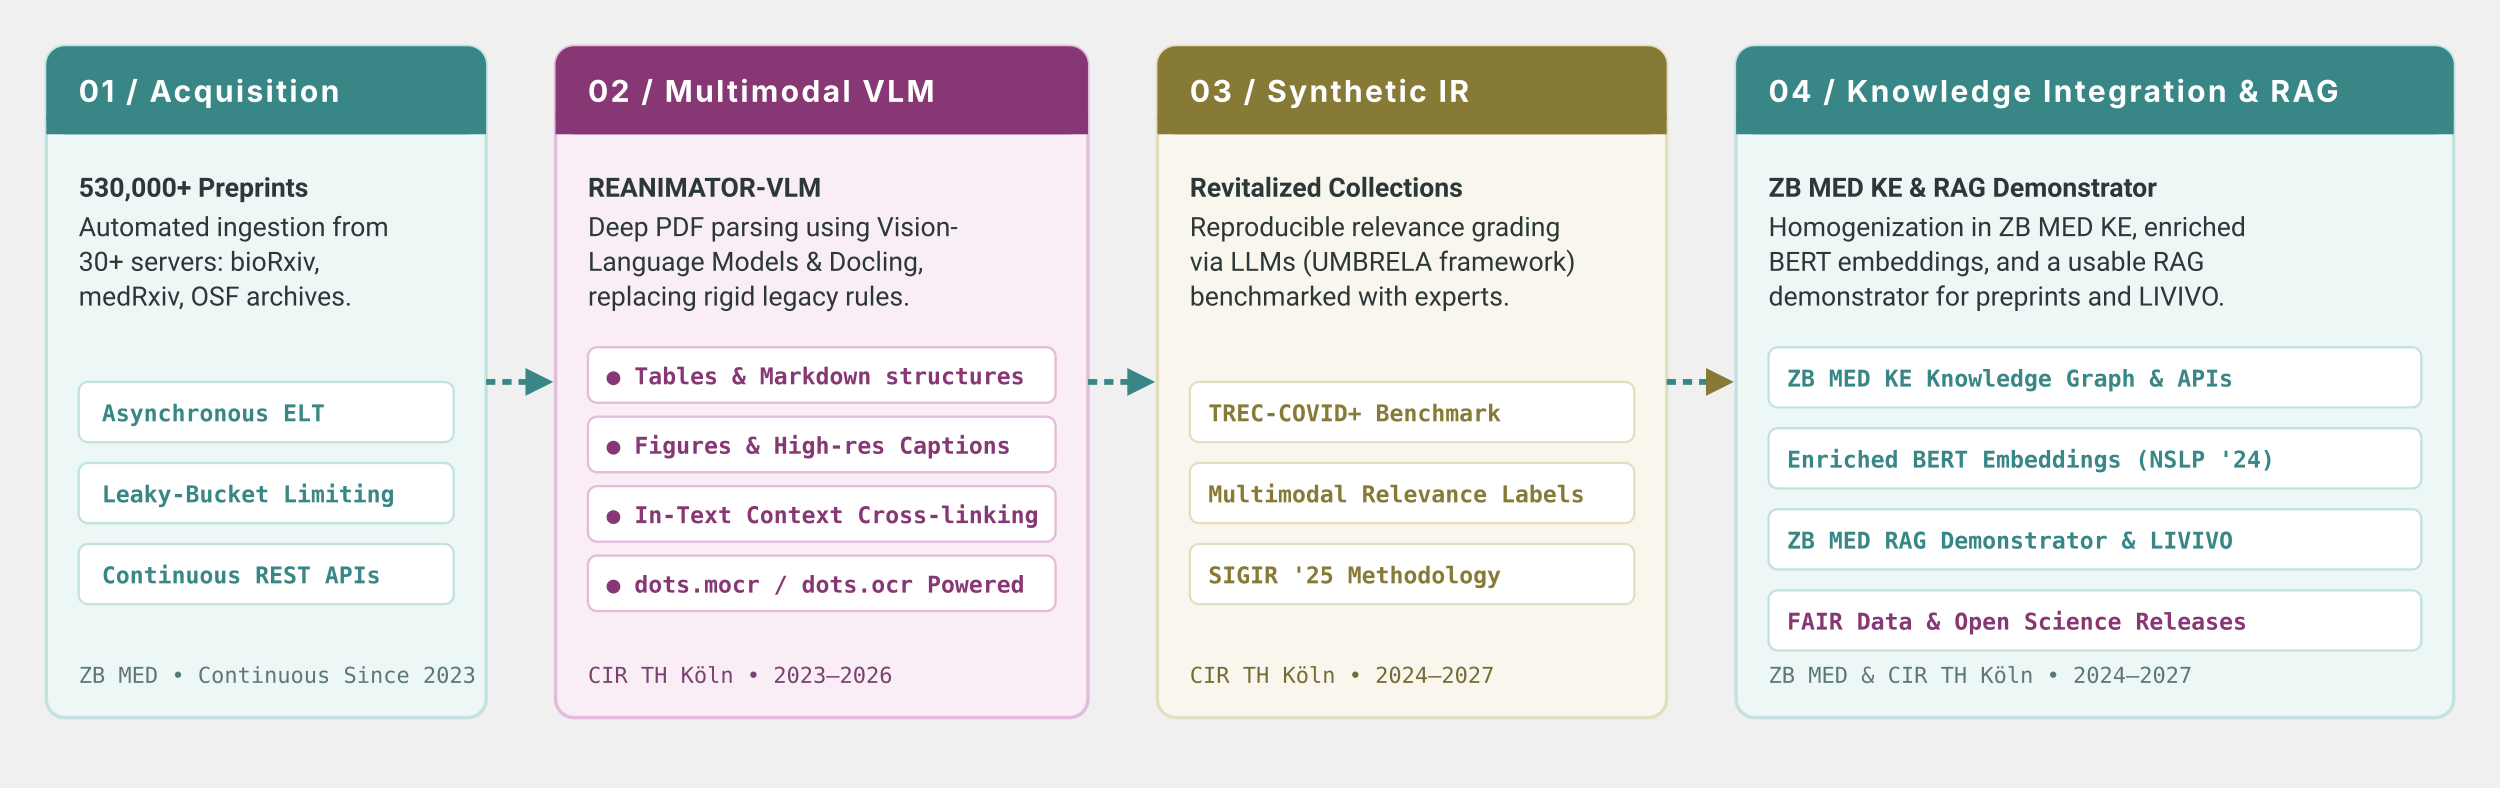
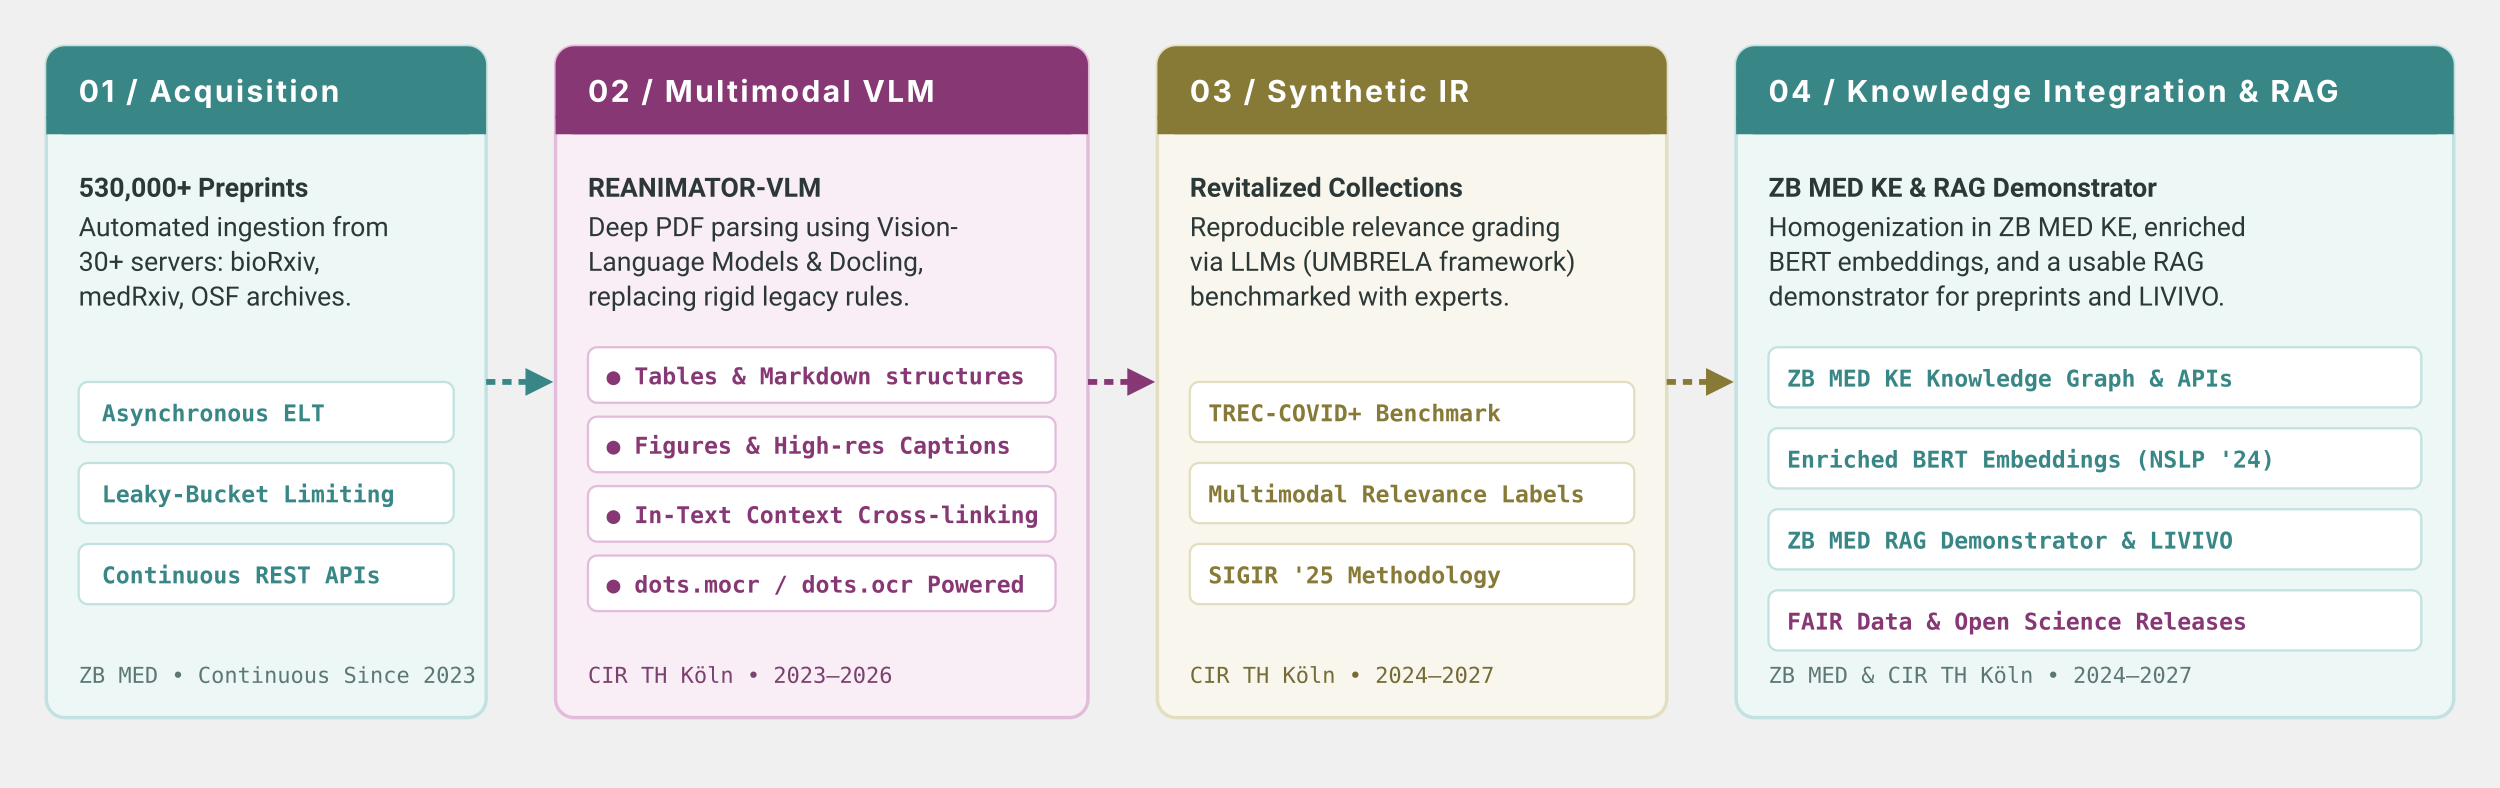
<svg xmlns="http://www.w3.org/2000/svg" viewBox="0 0 1080 340" fill="none" role="img" aria-label="PIXLS Modular Research Architecture Diagram">
  <defs>
    <style>
      .mono-title { font-family: 'Space Grotesk', -apple-system, sans-serif; font-weight: 700; font-size: 13px; letter-spacing: 1px; fill: #ffffff; text-transform: uppercase; }
      .step-badge { font-family: 'JetBrains Mono', monospace; font-size: 10px; font-weight: 700; fill: #ffffff; }
      .box-desc { font-family: -apple-system, BlinkMacSystemFont, 'Segoe UI', Roboto, sans-serif; font-size: 11.5px; fill: #2c3837; line-height: 1.4; }
      .tech-pill { font-family: 'JetBrains Mono', monospace; font-size: 10px; font-weight: 600; }
      .flow-arrow { stroke: #388786; stroke-width: 2.5; stroke-dasharray: 4 3; }
+       .flow-arrow-berry { stroke: #873774; stroke-width: 2.5; stroke-dasharray: 4 3; }
+       .flow-arrow-gold { stroke: #877A37; stroke-width: 2.5; stroke-dasharray: 4 3; }
    </style>
    <marker id="arrow" viewBox="0 0 10 10" refX="6" refY="5" markerWidth="6" markerHeight="6" orient="auto-start-reverse">
      <path d="M 0 1 L 8 5 L 0 9 z" fill="#388786" />
+     </marker>
+     <marker id="arrow-berry" viewBox="0 0 10 10" refX="6" refY="5" markerWidth="6" markerHeight="6" orient="auto-start-reverse">
+       <path d="M 0 1 L 8 5 L 0 9 z" fill="#873774" />
    </marker>
    <marker id="arrow-gold" viewBox="0 0 10 10" refX="6" refY="5" markerWidth="6" markerHeight="6" orient="auto-start-reverse">
      <path d="M 0 1 L 8 5 L 0 9 z" fill="#877A37" />
    </marker>
  </defs>
  <g transform="translate(20, 20)">
    <rect x="0" y="0" width="190" height="290" rx="8" fill="#edf7f6" stroke="#c2e2e1" stroke-width="1.5" />
    <rect x="0" y="0" width="190" height="38" rx="8" fill="#388786" />
    <rect x="0" y="30" width="190" height="8" fill="#388786" />
    <text x="14" y="24" class="mono-title">01 / Acquisition</text>
    <text x="14" y="65" class="box-desc" font-weight="700" fill="#1b4544">530,000+ Preprints</text>
    <text x="14" y="82" class="box-desc">
      <tspan x="14" dy="0">Automated ingestion from</tspan>
      <tspan x="14" dy="15">30+ servers: bioRxiv,</tspan>
      <tspan x="14" dy="15">medRxiv, OSF archives.</tspan>
    </text>
    <rect x="14" y="145" width="162" height="26" rx="4" fill="#ffffff" stroke="#c2e2e1" />
    <text x="24" y="162" class="tech-pill" fill="#388786">Asynchronous ELT</text>
    <rect x="14" y="180" width="162" height="26" rx="4" fill="#ffffff" stroke="#c2e2e1" />
    <text x="24" y="197" class="tech-pill" fill="#388786">Leaky-Bucket Limiting</text>
    <rect x="14" y="215" width="162" height="26" rx="4" fill="#ffffff" stroke="#c2e2e1" />
    <text x="24" y="232" class="tech-pill" fill="#388786">Continuous REST APIs</text>
    <text x="14" y="275" font-family="'JetBrains Mono', monospace" font-size="9.5px" fill="#5b7877">ZB MED • Continuous Since 2023</text>
  </g>
  <line x1="210" y1="165" x2="236" y2="165" class="flow-arrow" marker-end="url(#arrow)" />
  <g transform="translate(240, 20)">
    <rect x="0" y="0" width="230" height="290" rx="8" fill="#f9edf6" stroke="#e3bcdb" stroke-width="1.5" />
    <rect x="0" y="0" width="230" height="38" rx="8" fill="#873774" />
    <rect x="0" y="30" width="230" height="8" fill="#873774" />
    <text x="14" y="24" class="mono-title">02 / Multimodal VLM</text>
    <text x="14" y="65" class="box-desc" font-weight="700" fill="#611d51">REANIMATOR-VLM</text>
    <text x="14" y="82" class="box-desc">
      <tspan x="14" dy="0">Deep PDF parsing using Vision-</tspan>
      <tspan x="14" dy="15">Language Models &amp; Docling,</tspan>
      <tspan x="14" dy="15">replacing rigid legacy rules.</tspan>
    </text>
    <rect x="14" y="130" width="202" height="24" rx="4" fill="#ffffff" stroke="#e3bcdb" />
    <text x="22" y="146" class="tech-pill" fill="#873774">● Tables &amp; Markdown structures</text>
    <rect x="14" y="160" width="202" height="24" rx="4" fill="#ffffff" stroke="#e3bcdb" />
    <text x="22" y="176" class="tech-pill" fill="#873774">● Figures &amp; High-res Captions</text>
    <rect x="14" y="190" width="202" height="24" rx="4" fill="#ffffff" stroke="#e3bcdb" />
    <text x="22" y="206" class="tech-pill" fill="#873774">● In-Text Context Cross-linking</text>
    <rect x="14" y="220" width="202" height="24" rx="4" fill="#ffffff" stroke="#e3bcdb" />
    <text x="22" y="236" class="tech-pill" fill="#873774">● dots.mocr / dots.ocr Powered</text>
    <text x="14" y="275" font-family="'JetBrains Mono', monospace" font-size="9.5px" fill="#7a426f">CIR TH Köln • 2023–2026</text>
  </g>
-   <line x1="470" y1="165" x2="496" y2="165" class="flow-arrow" marker-end="url(#arrow)" />
+   <line x1="470" y1="165" x2="496" y2="165" class="flow-arrow-berry" marker-end="url(#arrow-berry)" />
  <g transform="translate(500, 20)">
    <rect x="0" y="0" width="220" height="290" rx="8" fill="#f9f7ed" stroke="#e4dec0" stroke-width="1.5" />
    <rect x="0" y="0" width="220" height="38" rx="8" fill="#877A37" />
    <rect x="0" y="30" width="220" height="8" fill="#877A37" />
    <text x="14" y="24" class="mono-title">03 / Synthetic IR</text>
    <text x="14" y="65" class="box-desc" font-weight="700" fill="#524818">Revitalized Collections</text>
    <text x="14" y="82" class="box-desc">
      <tspan x="14" dy="0">Reproducible relevance grading</tspan>
      <tspan x="14" dy="15">via LLMs (UMBRELA framework)</tspan>
      <tspan x="14" dy="15">benchmarked with experts.</tspan>
    </text>
    <rect x="14" y="145" width="192" height="26" rx="4" fill="#ffffff" stroke="#e4dec0" />
    <text x="22" y="162" class="tech-pill" fill="#877A37">TREC-COVID+ Benchmark</text>
    <rect x="14" y="180" width="192" height="26" rx="4" fill="#ffffff" stroke="#e4dec0" />
    <text x="22" y="197" class="tech-pill" fill="#877A37">Multimodal Relevance Labels</text>
    <rect x="14" y="215" width="192" height="26" rx="4" fill="#ffffff" stroke="#e4dec0" />
    <text x="22" y="232" class="tech-pill" fill="#877A37">SIGIR '25 Methodology</text>
    <text x="14" y="275" font-family="'JetBrains Mono', monospace" font-size="9.5px" fill="#756b35">CIR TH Köln • 2024–2027</text>
  </g>
-   <line x1="720" y1="165" x2="746" y2="165" class="flow-arrow" marker-end="url(#arrow-gold)" />
+   <line x1="720" y1="165" x2="746" y2="165" class="flow-arrow-gold" marker-end="url(#arrow-gold)" />
  <g transform="translate(750, 20)">
    <rect x="0" y="0" width="310" height="290" rx="8" fill="#edf7f6" stroke="#c2e2e1" stroke-width="1.5" />
    <rect x="0" y="0" width="310" height="38" rx="8" fill="#388786" />
    <rect x="0" y="30" width="310" height="8" fill="#388786" />
    <text x="14" y="24" class="mono-title">04 / Knowledge Integration &amp; RAG</text>
    <text x="14" y="65" class="box-desc" font-weight="700" fill="#1b4544">ZB MED KE &amp; RAG Demonstrator</text>
    <text x="14" y="82" class="box-desc">
      <tspan x="14" dy="0">Homogenization in ZB MED KE, enriched</tspan>
      <tspan x="14" dy="15">BERT embeddings, and a usable RAG</tspan>
      <tspan x="14" dy="15">demonstrator for preprints and LIVIVO.</tspan>
    </text>
    <rect x="14" y="130" width="282" height="26" rx="4" fill="#ffffff" stroke="#c2e2e1" />
    <text x="22" y="147" class="tech-pill" fill="#388786">ZB MED KE Knowledge Graph &amp; APIs</text>
    <rect x="14" y="165" width="282" height="26" rx="4" fill="#ffffff" stroke="#c2e2e1" />
    <text x="22" y="182" class="tech-pill" fill="#388786">Enriched BERT Embeddings (NSLP '24)</text>
    <rect x="14" y="200" width="282" height="26" rx="4" fill="#ffffff" stroke="#c2e2e1" />
    <text x="22" y="217" class="tech-pill" fill="#388786">ZB MED RAG Demonstrator &amp; LIVIVO</text>
    <rect x="14" y="235" width="282" height="26" rx="4" fill="#ffffff" stroke="#c2e2e1" />
    <text x="22" y="252" class="tech-pill" fill="#873774">FAIR Data &amp; Open Science Releases</text>
    <text x="14" y="275" font-family="'JetBrains Mono', monospace" font-size="9.5px" fill="#5b7877">ZB MED &amp; CIR TH Köln • 2024–2027</text>
  </g>
</svg>
